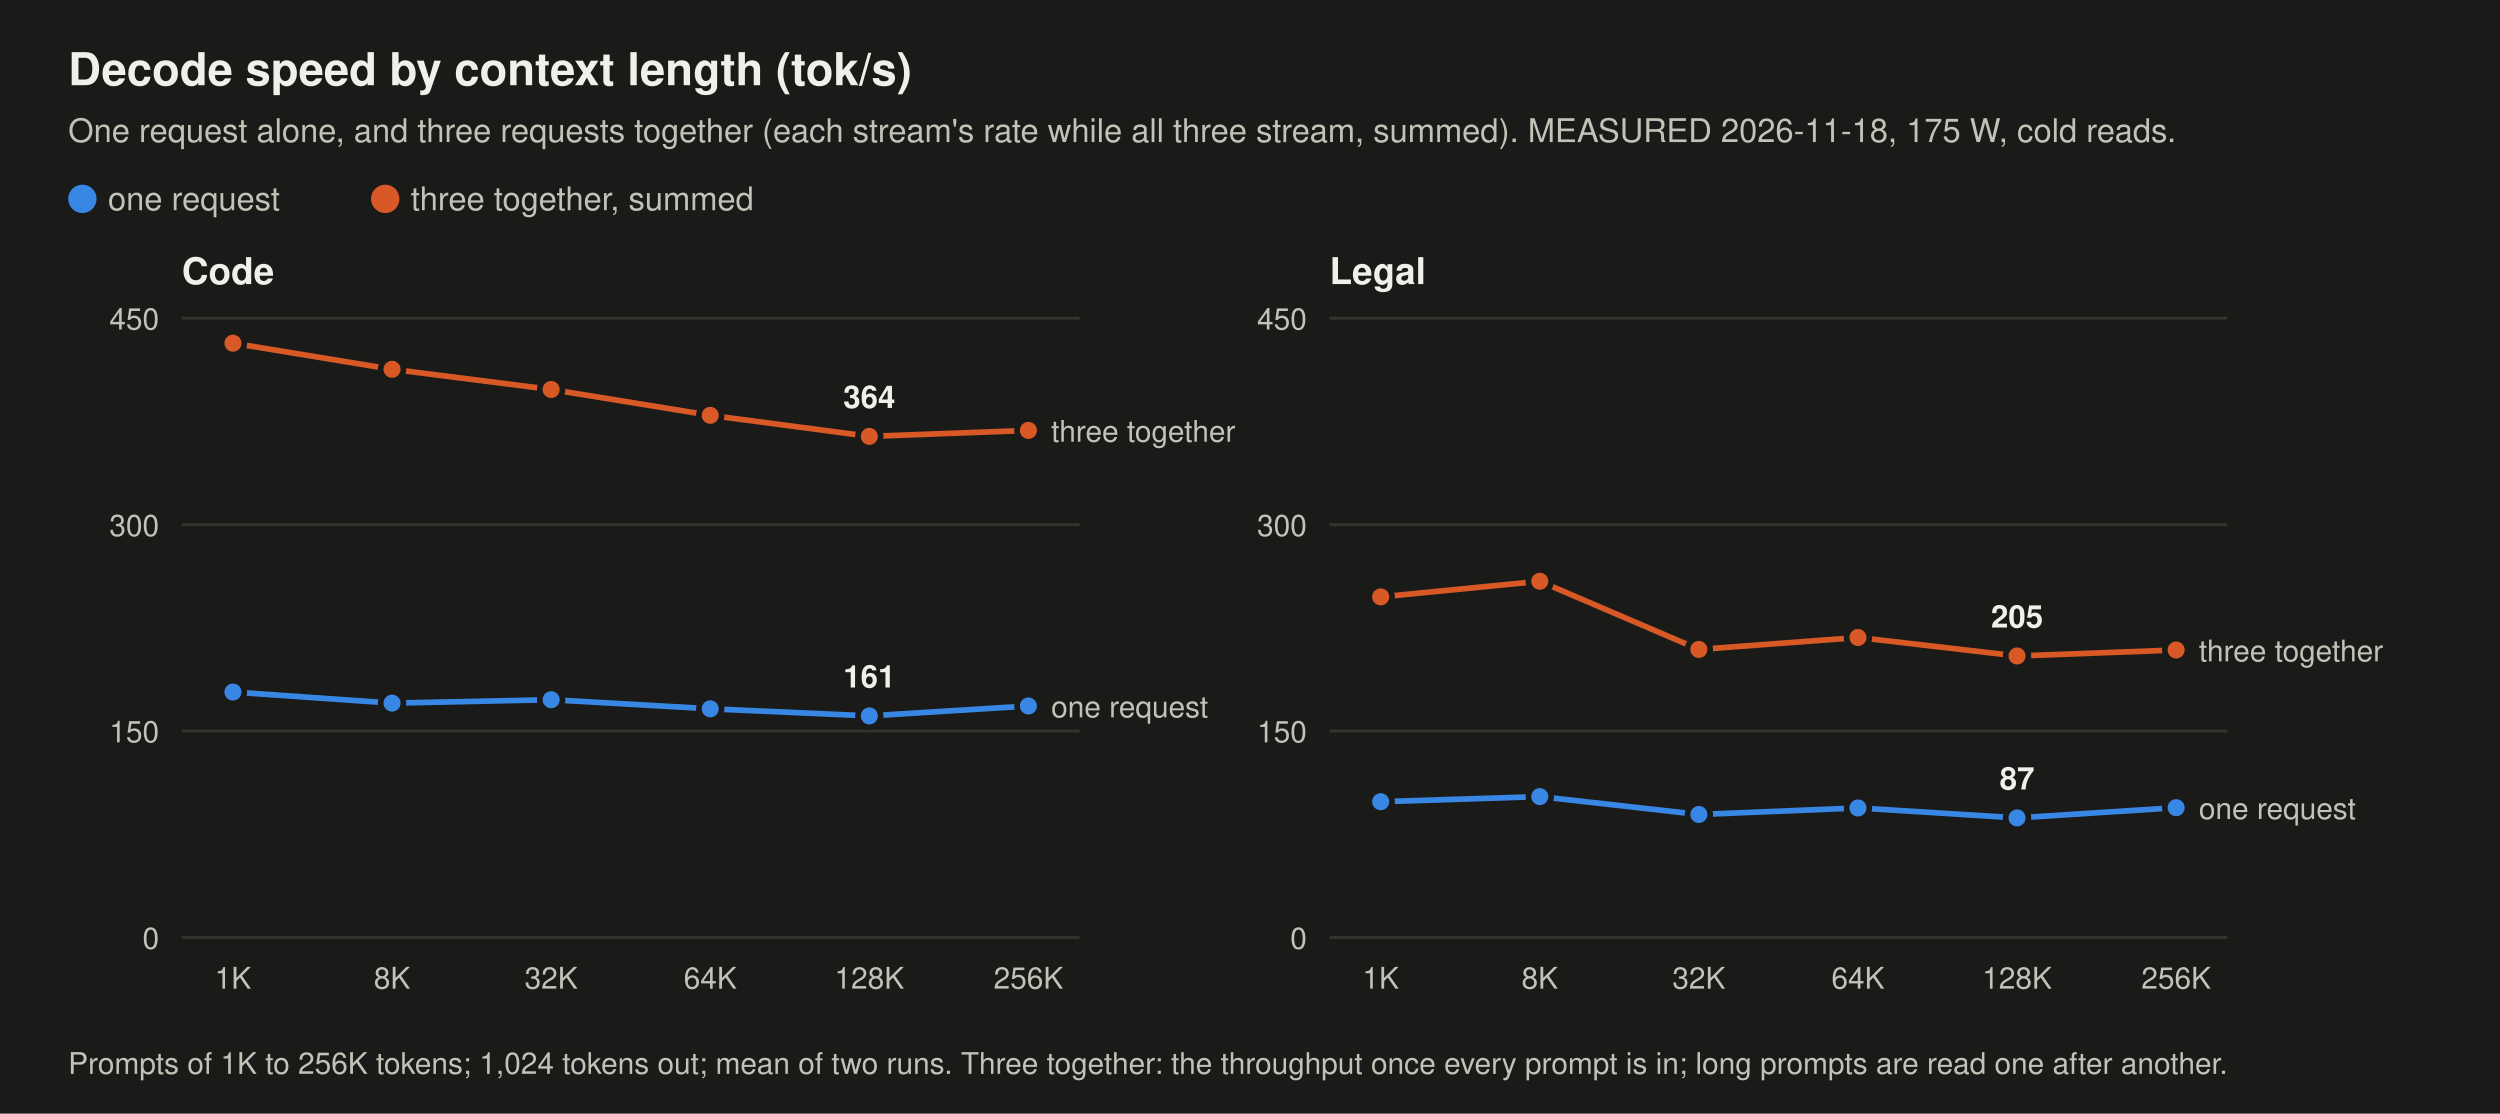
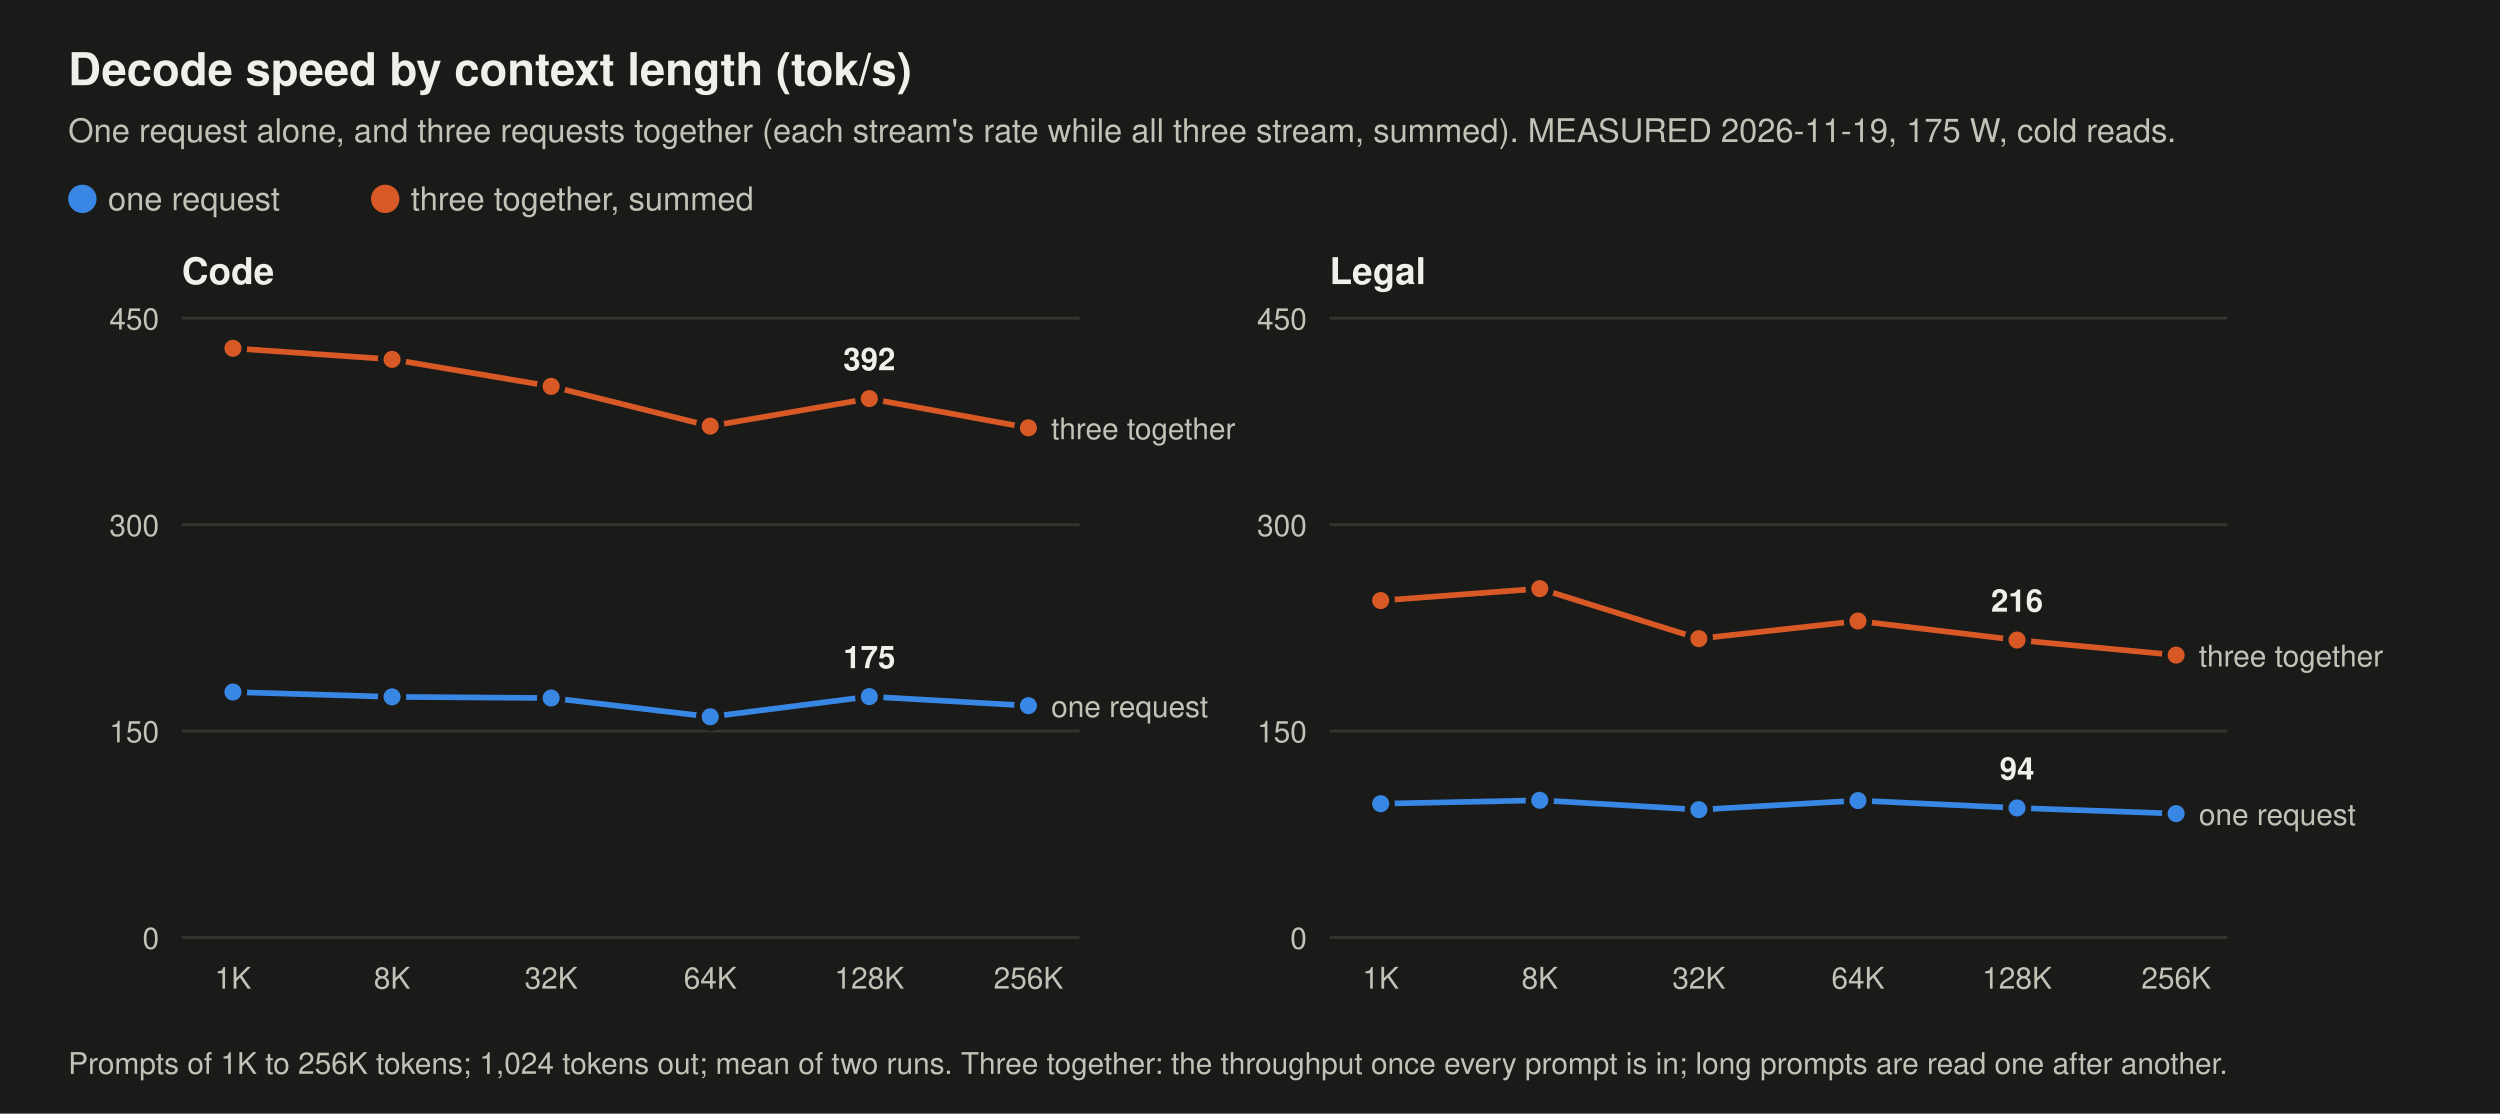
<svg xmlns="http://www.w3.org/2000/svg" width="880" height="392" viewBox="0 0 880 392" role="img" aria-label="Decode speed by context length (tok/s)">
  <rect width="880" height="392" fill="#1a1a19" />
  <text x="24.0" y="30.0" font-family="-apple-system,BlinkMacSystemFont,'Segoe UI',Helvetica,Arial,sans-serif" font-size="16" fill="#f0efec" text-anchor="start" font-weight="600">Decode speed by context length (tok/s)</text>
-   <text x="24.0" y="50.0" font-family="-apple-system,BlinkMacSystemFont,'Segoe UI',Helvetica,Arial,sans-serif" font-size="11.5" fill="#c3c2b7" text-anchor="start" font-weight="normal">One request alone, and three requests together (each stream's rate while all three stream, summed). MEASURED 2026-11-18, 175 W, cold reads.</text>
+   <text x="24.0" y="50.0" font-family="-apple-system,BlinkMacSystemFont,'Segoe UI',Helvetica,Arial,sans-serif" font-size="11.5" fill="#c3c2b7" text-anchor="start" font-weight="normal">One request alone, and three requests together (each stream's rate while all three stream, summed). MEASURED 2026-11-19, 175 W, cold reads.</text>
  <circle cx="29" cy="70" r="5" fill="#3987e5" />
  <text x="38.0" y="74.0" font-family="-apple-system,BlinkMacSystemFont,'Segoe UI',Helvetica,Arial,sans-serif" font-size="11.5" fill="#c3c2b7" text-anchor="start" font-weight="normal">one request</text>
  <circle cx="135.6" cy="70" r="5" fill="#d95926" />
  <text x="144.6" y="74.0" font-family="-apple-system,BlinkMacSystemFont,'Segoe UI',Helvetica,Arial,sans-serif" font-size="11.5" fill="#c3c2b7" text-anchor="start" font-weight="normal">three together, summed</text>
  <text x="64.0" y="100.0" font-family="-apple-system,BlinkMacSystemFont,'Segoe UI',Helvetica,Arial,sans-serif" font-size="13" fill="#f0efec" text-anchor="start" font-weight="600">Code</text>
  <line x1="64" x2="380" y1="330.0" y2="330.0" stroke="#34332f" stroke-width="1" />
  <text x="56.0" y="334.0" font-family="-apple-system,BlinkMacSystemFont,'Segoe UI',Helvetica,Arial,sans-serif" font-size="10.5" fill="#c3c2b7" text-anchor="end" font-weight="normal">0</text>
  <line x1="64" x2="380" y1="257.3" y2="257.3" stroke="#34332f" stroke-width="1" />
  <text x="56.0" y="261.3" font-family="-apple-system,BlinkMacSystemFont,'Segoe UI',Helvetica,Arial,sans-serif" font-size="10.5" fill="#c3c2b7" text-anchor="end" font-weight="normal">150</text>
  <line x1="64" x2="380" y1="184.7" y2="184.7" stroke="#34332f" stroke-width="1" />
  <text x="56.0" y="188.7" font-family="-apple-system,BlinkMacSystemFont,'Segoe UI',Helvetica,Arial,sans-serif" font-size="10.5" fill="#c3c2b7" text-anchor="end" font-weight="normal">300</text>
  <line x1="64" x2="380" y1="112.0" y2="112.0" stroke="#34332f" stroke-width="1" />
  <text x="56.0" y="116.0" font-family="-apple-system,BlinkMacSystemFont,'Segoe UI',Helvetica,Arial,sans-serif" font-size="10.5" fill="#c3c2b7" text-anchor="end" font-weight="normal">450</text>
  <text x="82.0" y="348.0" font-family="-apple-system,BlinkMacSystemFont,'Segoe UI',Helvetica,Arial,sans-serif" font-size="10.5" fill="#c3c2b7" text-anchor="middle" font-weight="normal">1K</text>
  <text x="138.0" y="348.0" font-family="-apple-system,BlinkMacSystemFont,'Segoe UI',Helvetica,Arial,sans-serif" font-size="10.5" fill="#c3c2b7" text-anchor="middle" font-weight="normal">8K</text>
  <text x="194.0" y="348.0" font-family="-apple-system,BlinkMacSystemFont,'Segoe UI',Helvetica,Arial,sans-serif" font-size="10.5" fill="#c3c2b7" text-anchor="middle" font-weight="normal">32K</text>
  <text x="250.0" y="348.0" font-family="-apple-system,BlinkMacSystemFont,'Segoe UI',Helvetica,Arial,sans-serif" font-size="10.5" fill="#c3c2b7" text-anchor="middle" font-weight="normal">64K</text>
  <text x="306.0" y="348.0" font-family="-apple-system,BlinkMacSystemFont,'Segoe UI',Helvetica,Arial,sans-serif" font-size="10.5" fill="#c3c2b7" text-anchor="middle" font-weight="normal">128K</text>
  <text x="362.0" y="348.0" font-family="-apple-system,BlinkMacSystemFont,'Segoe UI',Helvetica,Arial,sans-serif" font-size="10.5" fill="#c3c2b7" text-anchor="middle" font-weight="normal">256K</text>
-   <polyline fill="none" stroke="#d95926" stroke-width="2" stroke-linejoin="round" points="82.0,120.8 138.0,130.0 194.0,137.1 250.0,146.2 306.0,153.6 362.0,151.5" />
-   <circle cx="82.0" cy="120.8" r="4" fill="#d95926" stroke="#1a1a19" stroke-width="2" />
-   <circle cx="138.0" cy="130.0" r="4" fill="#d95926" stroke="#1a1a19" stroke-width="2" />
-   <circle cx="194.0" cy="137.1" r="4" fill="#d95926" stroke="#1a1a19" stroke-width="2" />
-   <circle cx="250.0" cy="146.2" r="4" fill="#d95926" stroke="#1a1a19" stroke-width="2" />
-   <circle cx="306.0" cy="153.6" r="4" fill="#d95926" stroke="#1a1a19" stroke-width="2" />
-   <circle cx="362.0" cy="151.5" r="4" fill="#d95926" stroke="#1a1a19" stroke-width="2" />
-   <text x="306.0" y="143.6" font-family="-apple-system,BlinkMacSystemFont,'Segoe UI',Helvetica,Arial,sans-serif" font-size="11" fill="#f0efec" text-anchor="middle" font-weight="600">364</text>
-   <text x="370.0" y="155.5" font-family="-apple-system,BlinkMacSystemFont,'Segoe UI',Helvetica,Arial,sans-serif" font-size="10.5" fill="#c3c2b7" text-anchor="start" font-weight="normal">three together</text>
-   <polyline fill="none" stroke="#3987e5" stroke-width="2" stroke-linejoin="round" points="82.0,243.6 138.0,247.5 194.0,246.3 250.0,249.5 306.0,252.0 362.0,248.5" />
+   <polyline fill="none" stroke="#d95926" stroke-width="2" stroke-linejoin="round" points="82.0,122.6 138.0,126.5 194.0,136.0 250.0,150.0 306.0,140.3 362.0,150.6" />
+   <circle cx="82.0" cy="122.6" r="4" fill="#d95926" stroke="#1a1a19" stroke-width="2" />
+   <circle cx="138.0" cy="126.5" r="4" fill="#d95926" stroke="#1a1a19" stroke-width="2" />
+   <circle cx="194.0" cy="136.0" r="4" fill="#d95926" stroke="#1a1a19" stroke-width="2" />
+   <circle cx="250.0" cy="150.0" r="4" fill="#d95926" stroke="#1a1a19" stroke-width="2" />
+   <circle cx="306.0" cy="140.3" r="4" fill="#d95926" stroke="#1a1a19" stroke-width="2" />
+   <circle cx="362.0" cy="150.6" r="4" fill="#d95926" stroke="#1a1a19" stroke-width="2" />
+   <text x="306.0" y="130.3" font-family="-apple-system,BlinkMacSystemFont,'Segoe UI',Helvetica,Arial,sans-serif" font-size="11" fill="#f0efec" text-anchor="middle" font-weight="600">392</text>
+   <text x="370.0" y="154.6" font-family="-apple-system,BlinkMacSystemFont,'Segoe UI',Helvetica,Arial,sans-serif" font-size="10.5" fill="#c3c2b7" text-anchor="start" font-weight="normal">three together</text>
+   <polyline fill="none" stroke="#3987e5" stroke-width="2" stroke-linejoin="round" points="82.0,243.6 138.0,245.3 194.0,245.7 250.0,252.3 306.0,245.2 362.0,248.4" />
  <circle cx="82.0" cy="243.6" r="4" fill="#3987e5" stroke="#1a1a19" stroke-width="2" />
-   <circle cx="138.0" cy="247.5" r="4" fill="#3987e5" stroke="#1a1a19" stroke-width="2" />
-   <circle cx="194.0" cy="246.3" r="4" fill="#3987e5" stroke="#1a1a19" stroke-width="2" />
-   <circle cx="250.0" cy="249.5" r="4" fill="#3987e5" stroke="#1a1a19" stroke-width="2" />
-   <circle cx="306.0" cy="252.0" r="4" fill="#3987e5" stroke="#1a1a19" stroke-width="2" />
-   <circle cx="362.0" cy="248.5" r="4" fill="#3987e5" stroke="#1a1a19" stroke-width="2" />
-   <text x="306.0" y="242.0" font-family="-apple-system,BlinkMacSystemFont,'Segoe UI',Helvetica,Arial,sans-serif" font-size="11" fill="#f0efec" text-anchor="middle" font-weight="600">161</text>
-   <text x="370.0" y="252.5" font-family="-apple-system,BlinkMacSystemFont,'Segoe UI',Helvetica,Arial,sans-serif" font-size="10.5" fill="#c3c2b7" text-anchor="start" font-weight="normal">one request</text>
+   <circle cx="138.0" cy="245.3" r="4" fill="#3987e5" stroke="#1a1a19" stroke-width="2" />
+   <circle cx="194.0" cy="245.7" r="4" fill="#3987e5" stroke="#1a1a19" stroke-width="2" />
+   <circle cx="250.0" cy="252.3" r="4" fill="#3987e5" stroke="#1a1a19" stroke-width="2" />
+   <circle cx="306.0" cy="245.2" r="4" fill="#3987e5" stroke="#1a1a19" stroke-width="2" />
+   <circle cx="362.0" cy="248.4" r="4" fill="#3987e5" stroke="#1a1a19" stroke-width="2" />
+   <text x="306.0" y="235.2" font-family="-apple-system,BlinkMacSystemFont,'Segoe UI',Helvetica,Arial,sans-serif" font-size="11" fill="#f0efec" text-anchor="middle" font-weight="600">175</text>
+   <text x="370.0" y="252.4" font-family="-apple-system,BlinkMacSystemFont,'Segoe UI',Helvetica,Arial,sans-serif" font-size="10.5" fill="#c3c2b7" text-anchor="start" font-weight="normal">one request</text>
  <text x="468.0" y="100.0" font-family="-apple-system,BlinkMacSystemFont,'Segoe UI',Helvetica,Arial,sans-serif" font-size="13" fill="#f0efec" text-anchor="start" font-weight="600">Legal</text>
  <line x1="468" x2="784" y1="330.0" y2="330.0" stroke="#34332f" stroke-width="1" />
  <text x="460.0" y="334.0" font-family="-apple-system,BlinkMacSystemFont,'Segoe UI',Helvetica,Arial,sans-serif" font-size="10.5" fill="#c3c2b7" text-anchor="end" font-weight="normal">0</text>
  <line x1="468" x2="784" y1="257.3" y2="257.3" stroke="#34332f" stroke-width="1" />
  <text x="460.0" y="261.3" font-family="-apple-system,BlinkMacSystemFont,'Segoe UI',Helvetica,Arial,sans-serif" font-size="10.5" fill="#c3c2b7" text-anchor="end" font-weight="normal">150</text>
  <line x1="468" x2="784" y1="184.7" y2="184.7" stroke="#34332f" stroke-width="1" />
  <text x="460.0" y="188.7" font-family="-apple-system,BlinkMacSystemFont,'Segoe UI',Helvetica,Arial,sans-serif" font-size="10.5" fill="#c3c2b7" text-anchor="end" font-weight="normal">300</text>
  <line x1="468" x2="784" y1="112.0" y2="112.0" stroke="#34332f" stroke-width="1" />
  <text x="460.0" y="116.0" font-family="-apple-system,BlinkMacSystemFont,'Segoe UI',Helvetica,Arial,sans-serif" font-size="10.5" fill="#c3c2b7" text-anchor="end" font-weight="normal">450</text>
  <text x="486.0" y="348.0" font-family="-apple-system,BlinkMacSystemFont,'Segoe UI',Helvetica,Arial,sans-serif" font-size="10.5" fill="#c3c2b7" text-anchor="middle" font-weight="normal">1K</text>
  <text x="542.0" y="348.0" font-family="-apple-system,BlinkMacSystemFont,'Segoe UI',Helvetica,Arial,sans-serif" font-size="10.5" fill="#c3c2b7" text-anchor="middle" font-weight="normal">8K</text>
  <text x="598.0" y="348.0" font-family="-apple-system,BlinkMacSystemFont,'Segoe UI',Helvetica,Arial,sans-serif" font-size="10.5" fill="#c3c2b7" text-anchor="middle" font-weight="normal">32K</text>
  <text x="654.0" y="348.0" font-family="-apple-system,BlinkMacSystemFont,'Segoe UI',Helvetica,Arial,sans-serif" font-size="10.5" fill="#c3c2b7" text-anchor="middle" font-weight="normal">64K</text>
  <text x="710.0" y="348.0" font-family="-apple-system,BlinkMacSystemFont,'Segoe UI',Helvetica,Arial,sans-serif" font-size="10.5" fill="#c3c2b7" text-anchor="middle" font-weight="normal">128K</text>
  <text x="766.0" y="348.0" font-family="-apple-system,BlinkMacSystemFont,'Segoe UI',Helvetica,Arial,sans-serif" font-size="10.5" fill="#c3c2b7" text-anchor="middle" font-weight="normal">256K</text>
-   <polyline fill="none" stroke="#d95926" stroke-width="2" stroke-linejoin="round" points="486.0,210.1 542.0,204.6 598.0,228.6 654.0,224.4 710.0,230.9 766.0,228.8" />
-   <circle cx="486.0" cy="210.1" r="4" fill="#d95926" stroke="#1a1a19" stroke-width="2" />
-   <circle cx="542.0" cy="204.6" r="4" fill="#d95926" stroke="#1a1a19" stroke-width="2" />
-   <circle cx="598.0" cy="228.6" r="4" fill="#d95926" stroke="#1a1a19" stroke-width="2" />
-   <circle cx="654.0" cy="224.4" r="4" fill="#d95926" stroke="#1a1a19" stroke-width="2" />
-   <circle cx="710.0" cy="230.9" r="4" fill="#d95926" stroke="#1a1a19" stroke-width="2" />
-   <circle cx="766.0" cy="228.8" r="4" fill="#d95926" stroke="#1a1a19" stroke-width="2" />
-   <text x="710.0" y="220.9" font-family="-apple-system,BlinkMacSystemFont,'Segoe UI',Helvetica,Arial,sans-serif" font-size="11" fill="#f0efec" text-anchor="middle" font-weight="600">205</text>
-   <text x="774.0" y="232.8" font-family="-apple-system,BlinkMacSystemFont,'Segoe UI',Helvetica,Arial,sans-serif" font-size="10.5" fill="#c3c2b7" text-anchor="start" font-weight="normal">three together</text>
-   <polyline fill="none" stroke="#3987e5" stroke-width="2" stroke-linejoin="round" points="486.0,282.2 542.0,280.4 598.0,286.7 654.0,284.4 710.0,287.9 766.0,284.3" />
-   <circle cx="486.0" cy="282.2" r="4" fill="#3987e5" stroke="#1a1a19" stroke-width="2" />
-   <circle cx="542.0" cy="280.4" r="4" fill="#3987e5" stroke="#1a1a19" stroke-width="2" />
-   <circle cx="598.0" cy="286.7" r="4" fill="#3987e5" stroke="#1a1a19" stroke-width="2" />
-   <circle cx="654.0" cy="284.4" r="4" fill="#3987e5" stroke="#1a1a19" stroke-width="2" />
-   <circle cx="710.0" cy="287.9" r="4" fill="#3987e5" stroke="#1a1a19" stroke-width="2" />
-   <circle cx="766.0" cy="284.3" r="4" fill="#3987e5" stroke="#1a1a19" stroke-width="2" />
-   <text x="710.0" y="277.9" font-family="-apple-system,BlinkMacSystemFont,'Segoe UI',Helvetica,Arial,sans-serif" font-size="11" fill="#f0efec" text-anchor="middle" font-weight="600">87</text>
-   <text x="774.0" y="288.3" font-family="-apple-system,BlinkMacSystemFont,'Segoe UI',Helvetica,Arial,sans-serif" font-size="10.5" fill="#c3c2b7" text-anchor="start" font-weight="normal">one request</text>
+   <polyline fill="none" stroke="#d95926" stroke-width="2" stroke-linejoin="round" points="486.0,211.4 542.0,207.2 598.0,224.8 654.0,218.6 710.0,225.3 766.0,230.6" />
+   <circle cx="486.0" cy="211.4" r="4" fill="#d95926" stroke="#1a1a19" stroke-width="2" />
+   <circle cx="542.0" cy="207.2" r="4" fill="#d95926" stroke="#1a1a19" stroke-width="2" />
+   <circle cx="598.0" cy="224.8" r="4" fill="#d95926" stroke="#1a1a19" stroke-width="2" />
+   <circle cx="654.0" cy="218.6" r="4" fill="#d95926" stroke="#1a1a19" stroke-width="2" />
+   <circle cx="710.0" cy="225.3" r="4" fill="#d95926" stroke="#1a1a19" stroke-width="2" />
+   <circle cx="766.0" cy="230.6" r="4" fill="#d95926" stroke="#1a1a19" stroke-width="2" />
+   <text x="710.0" y="215.3" font-family="-apple-system,BlinkMacSystemFont,'Segoe UI',Helvetica,Arial,sans-serif" font-size="11" fill="#f0efec" text-anchor="middle" font-weight="600">216</text>
+   <text x="774.0" y="234.6" font-family="-apple-system,BlinkMacSystemFont,'Segoe UI',Helvetica,Arial,sans-serif" font-size="10.5" fill="#c3c2b7" text-anchor="start" font-weight="normal">three together</text>
+   <polyline fill="none" stroke="#3987e5" stroke-width="2" stroke-linejoin="round" points="486.0,282.9 542.0,281.7 598.0,285.0 654.0,281.8 710.0,284.4 766.0,286.4" />
+   <circle cx="486.0" cy="282.9" r="4" fill="#3987e5" stroke="#1a1a19" stroke-width="2" />
+   <circle cx="542.0" cy="281.7" r="4" fill="#3987e5" stroke="#1a1a19" stroke-width="2" />
+   <circle cx="598.0" cy="285.0" r="4" fill="#3987e5" stroke="#1a1a19" stroke-width="2" />
+   <circle cx="654.0" cy="281.8" r="4" fill="#3987e5" stroke="#1a1a19" stroke-width="2" />
+   <circle cx="710.0" cy="284.4" r="4" fill="#3987e5" stroke="#1a1a19" stroke-width="2" />
+   <circle cx="766.0" cy="286.4" r="4" fill="#3987e5" stroke="#1a1a19" stroke-width="2" />
+   <text x="710.0" y="274.4" font-family="-apple-system,BlinkMacSystemFont,'Segoe UI',Helvetica,Arial,sans-serif" font-size="11" fill="#f0efec" text-anchor="middle" font-weight="600">94</text>
+   <text x="774.0" y="290.4" font-family="-apple-system,BlinkMacSystemFont,'Segoe UI',Helvetica,Arial,sans-serif" font-size="10.5" fill="#c3c2b7" text-anchor="start" font-weight="normal">one request</text>
  <text x="24.0" y="378.0" font-family="-apple-system,BlinkMacSystemFont,'Segoe UI',Helvetica,Arial,sans-serif" font-size="10.5" fill="#c3c2b7" text-anchor="start" font-weight="normal">Prompts of 1K to 256K tokens; 1,024 tokens out; mean of two runs. Three together: the throughput once every prompt is in; long prompts are read one after another.</text>
</svg>
